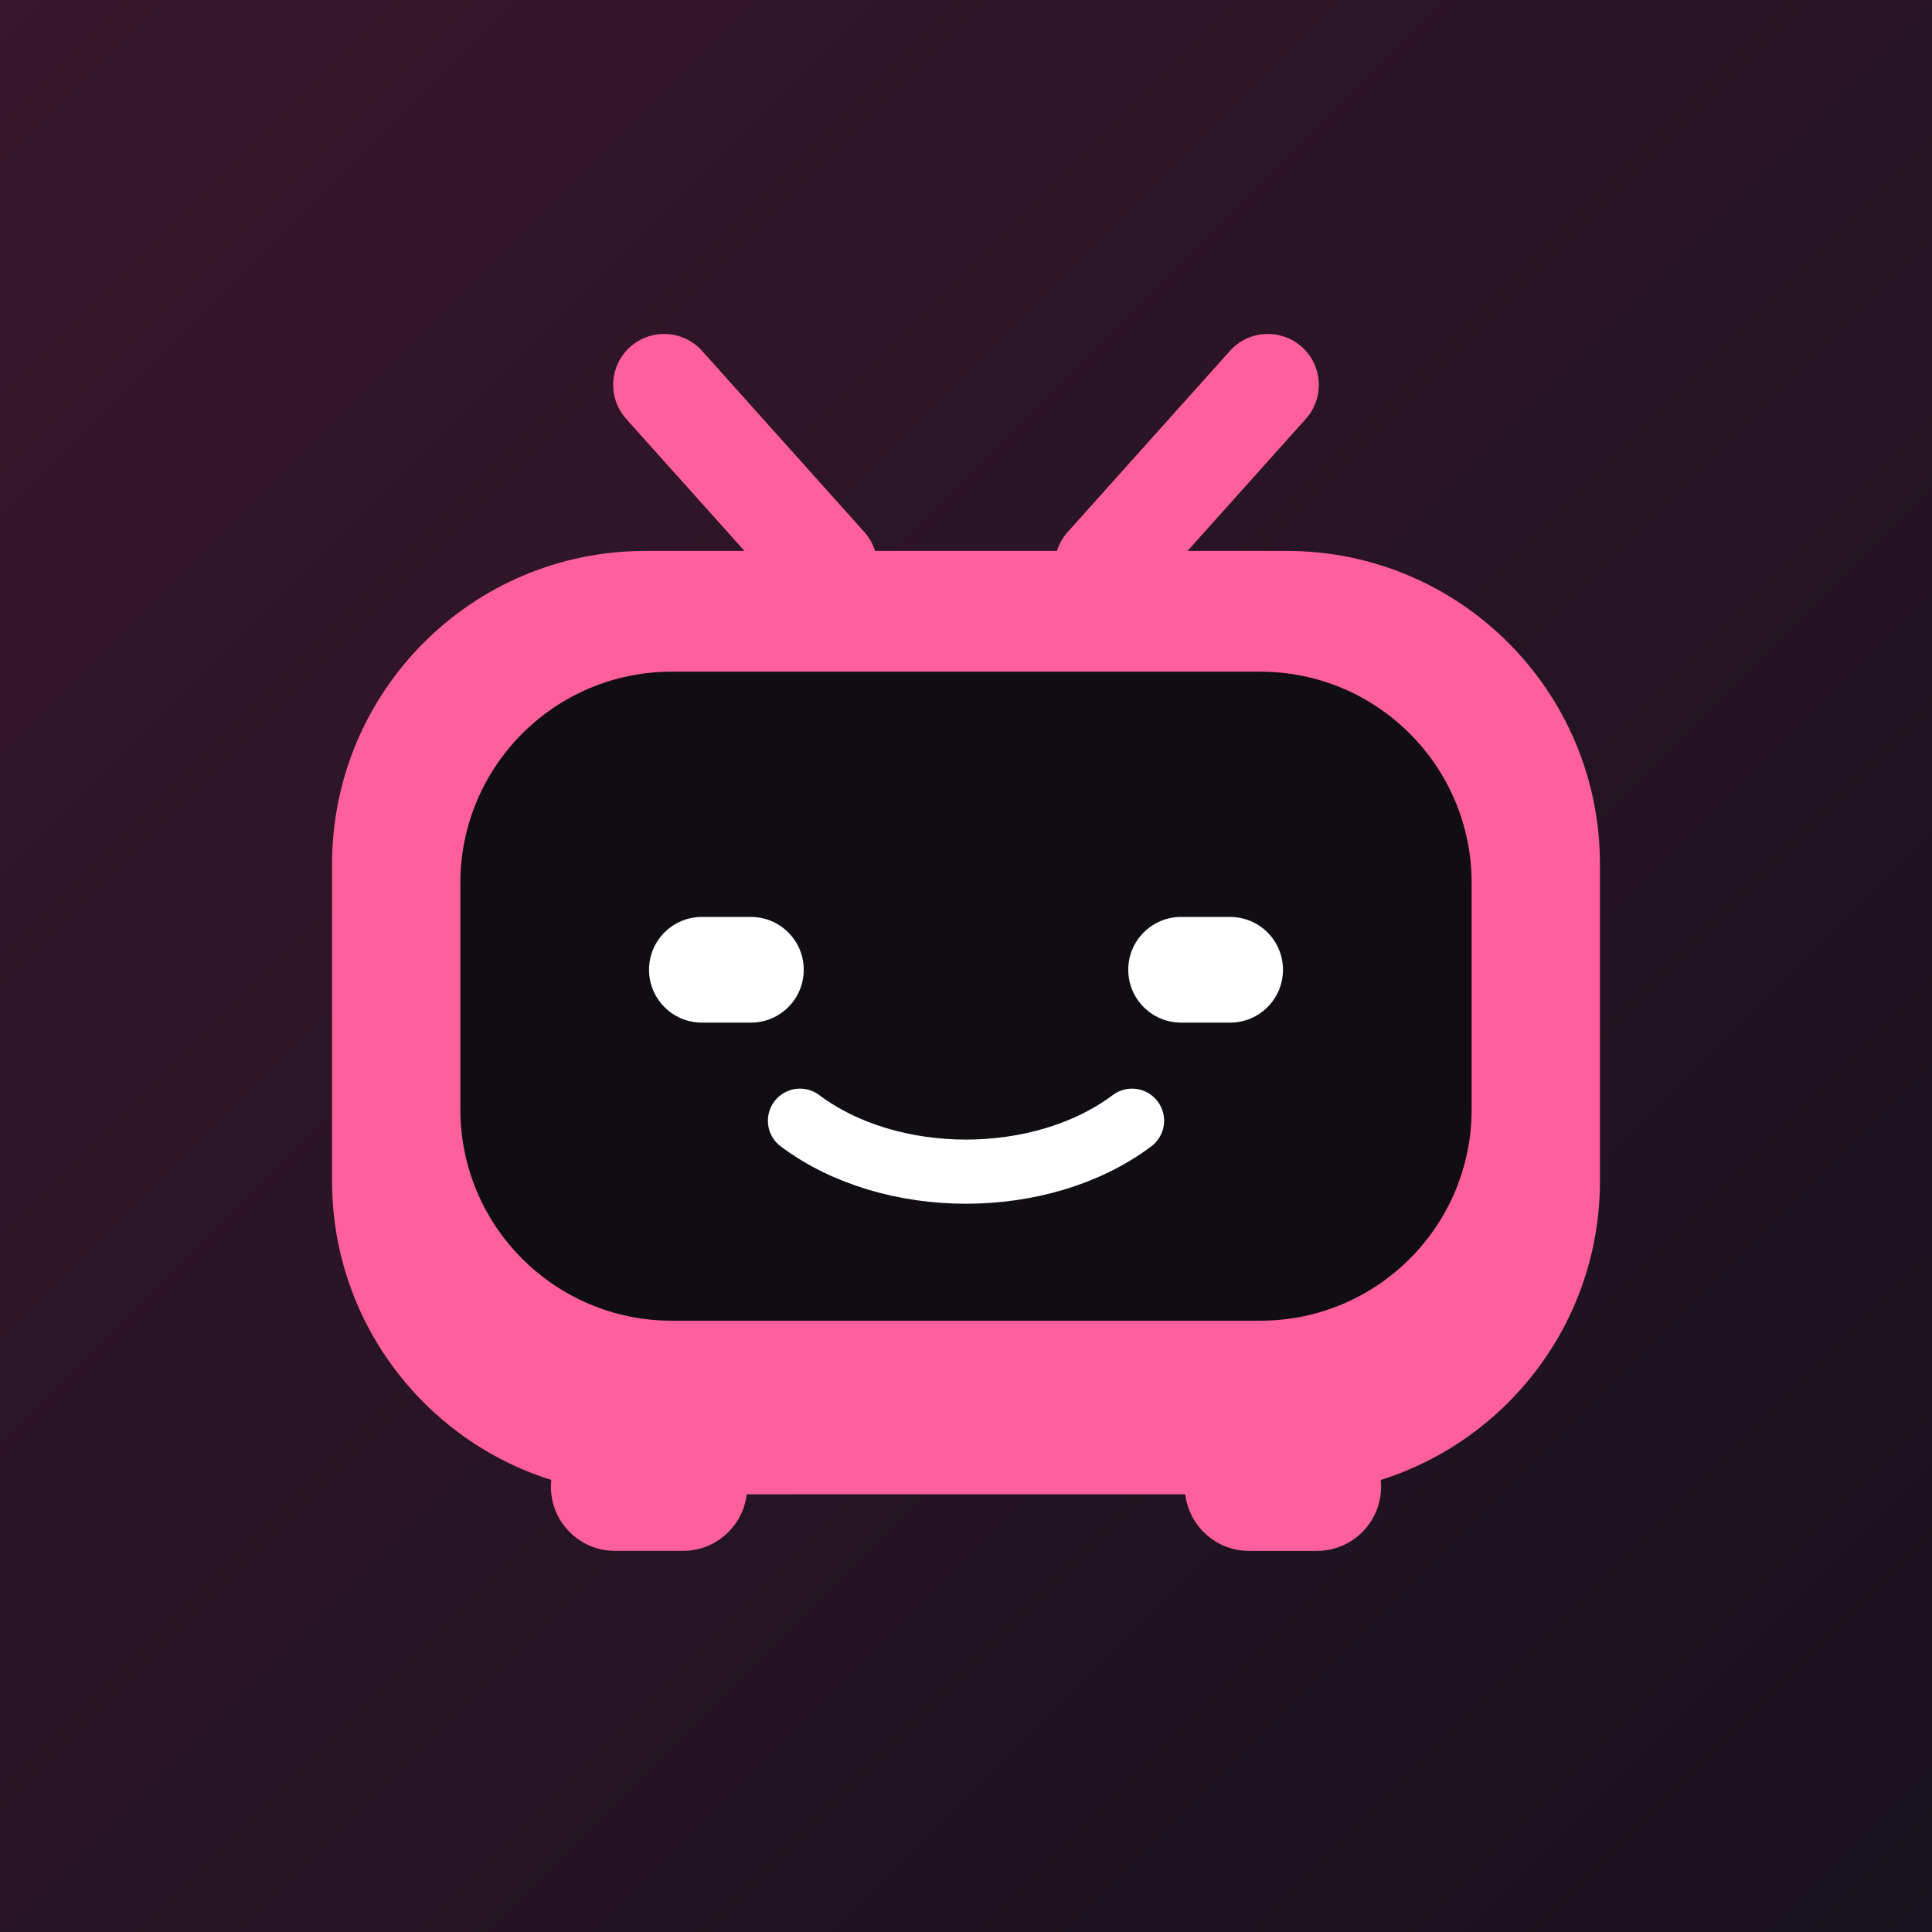
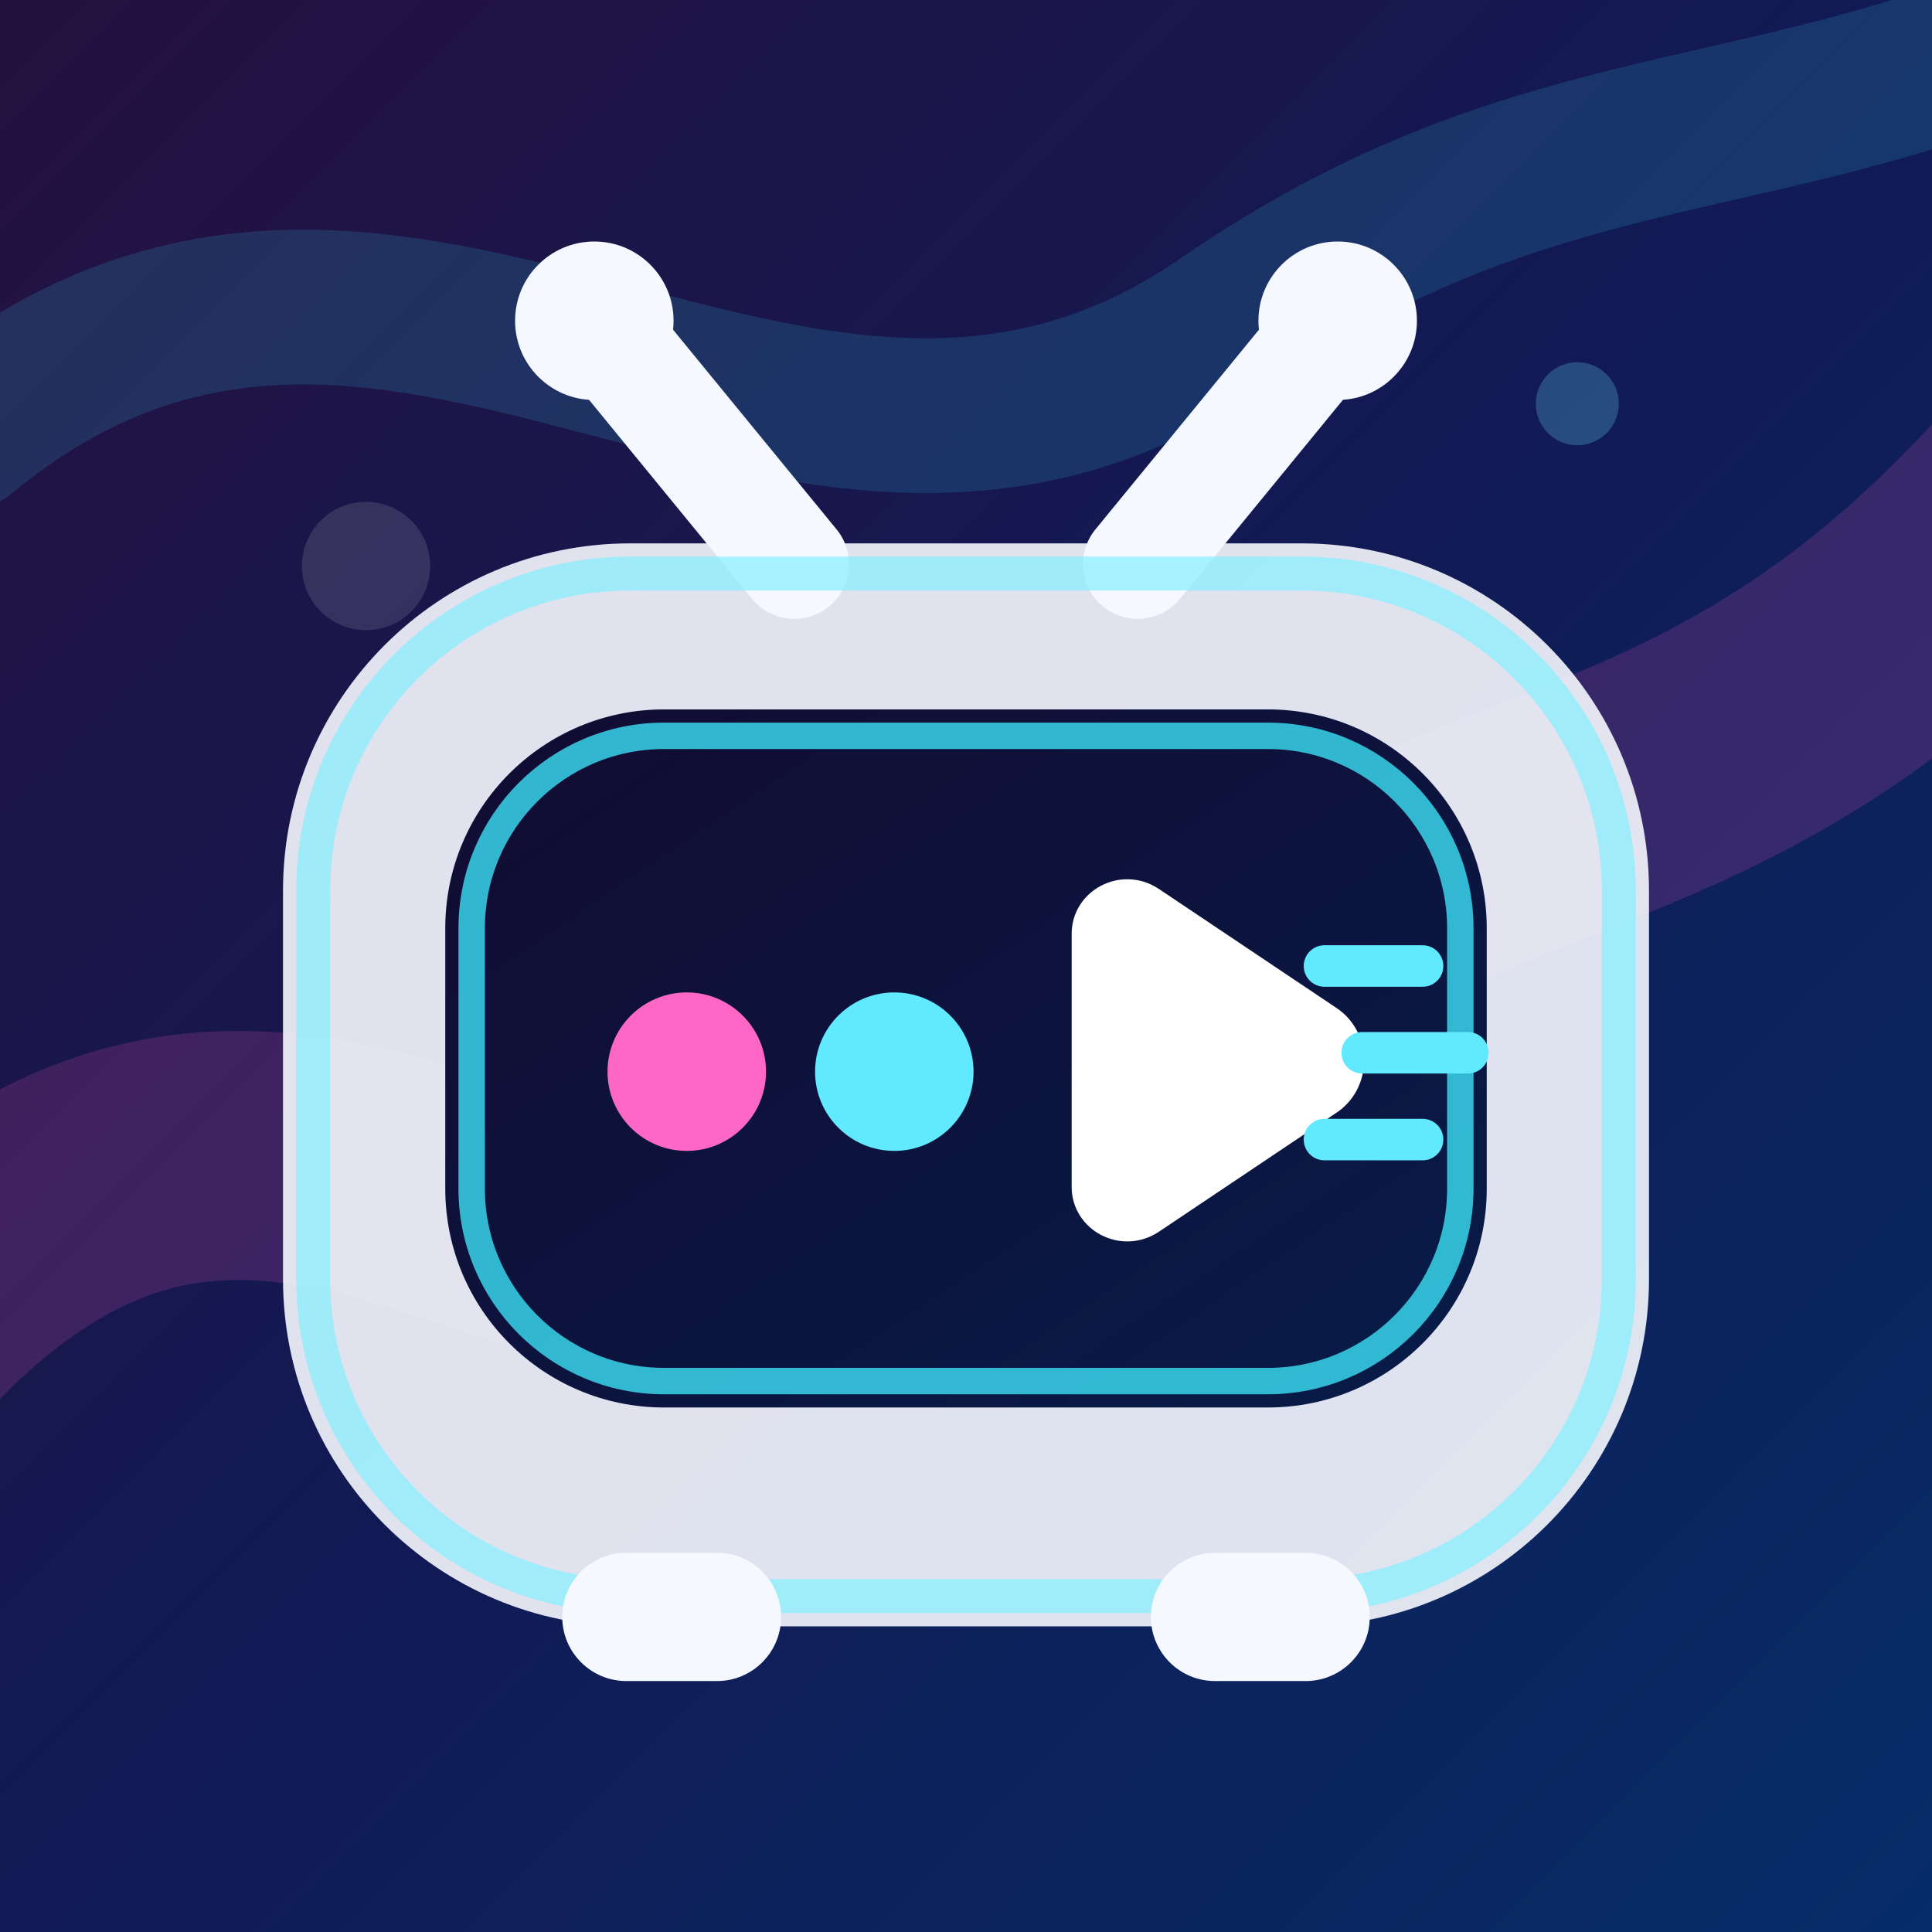
<svg xmlns="http://www.w3.org/2000/svg" width="1024" height="1024" viewBox="0 0 1024 1024">
  <defs>
-     <linearGradient id="bg" x1="0" y1="0" x2="1" y2="1">
-       <stop offset="0" stop-color="#38162B" />
-       <stop offset="1" stop-color="#17121D" />
+     <linearGradient id="background" x1="0" y1="0" x2="1" y2="1">
+       <stop offset="0" stop-color="#25113F" />
+       <stop offset="0.5" stop-color="#111A54" />
+       <stop offset="1" stop-color="#062D68" />
+     </linearGradient>
+     <linearGradient id="screen" x1="0" y1="0" x2="1" y2="1">
+       <stop offset="0" stop-color="#120B32" />
+       <stop offset="1" stop-color="#071C48" />
    </linearGradient>
  </defs>
-   <rect width="1024" height="1024" fill="url(#bg)" />
-   <g fill="none" stroke="#FF609C" stroke-linecap="round" stroke-width="54">
-     <path d="M438 300 L352 204" />
-     <path d="M586 300 L672 204" />
+   <rect width="1024" height="1024" fill="url(#background)" />
+   <path d="M-70 720 C180 430 340 850 600 570 C760 400 900 470 1090 250" fill="none" stroke="#F052B5" stroke-linecap="round" stroke-width="132" opacity="0.18" />
+   <path d="M-20 230 C210 40 420 330 650 170 C810 60 930 80 1080 15" fill="none" stroke="#33CDEB" stroke-linecap="round" stroke-width="82" opacity="0.16" />
+   <circle cx="194" cy="300" r="34" fill="#FFFFFF" opacity="0.12" />
+   <circle cx="836" cy="214" r="22" fill="#70E8FF" opacity="0.24" />
+   <g fill="none" stroke="#F6F8FF" stroke-linecap="round" stroke-width="58">
+     <path d="M421 299 L326 183" />
+     <path d="M603 299 L698 183" />
  </g>
-   <rect x="176" y="292" width="672" height="500" rx="166" fill="#FF609C" />
-   <rect x="244" y="356" width="536" height="344" rx="112" fill="#100E13" />
-   <rect x="292" y="754" width="104" height="68" rx="34" fill="#FF609C" />
-   <rect x="628" y="754" width="104" height="68" rx="34" fill="#FF609C" />
-   <rect x="344" y="486" width="82" height="56" rx="28" fill="#FFFFFF" />
-   <rect x="598" y="486" width="82" height="56" rx="28" fill="#FFFFFF" />
-   <path d="M424 594 C472 630 552 630 600 594" fill="none" stroke="#FFFFFF" stroke-linecap="round" stroke-width="34" />
+   <circle cx="315" cy="170" r="42" fill="#F6F8FF" />
+   <circle cx="709" cy="170" r="42" fill="#F6F8FF" />
+   <rect x="150" y="288" width="724" height="574" rx="184" fill="#F6F8FF" opacity="0.9" />
+   <rect x="166" y="304" width="692" height="542" rx="168" fill="none" stroke="#85EFFF" stroke-width="18" opacity="0.7" />
+   <rect x="298" y="823" width="116" height="68" rx="34" fill="#F6F8FF" />
+   <rect x="610" y="823" width="116" height="68" rx="34" fill="#F6F8FF" />
+   <rect x="236" y="376" width="552" height="370" rx="116" fill="url(#screen)" />
+   <rect x="250" y="390" width="524" height="342" rx="102" fill="none" stroke="#3ADCF2" stroke-width="14" opacity="0.82" />
+   <circle cx="364" cy="568" r="42" fill="#FF67C6" />
+   <circle cx="474" cy="568" r="42" fill="#61E9FF" />
+   <path d="M568 495 C568 472 594 458 614 471 L708 534 C728 547 728 577 708 590 L614 653 C594 666 568 652 568 629 Z" fill="#FFFFFF" />
+   <g fill="none" stroke="#61E9FF" stroke-linecap="round" stroke-width="22">
+     <path d="M702 512 H754" />
+     <path d="M722 558 H778" />
+     <path d="M702 604 H754" />
+   </g>
</svg>
